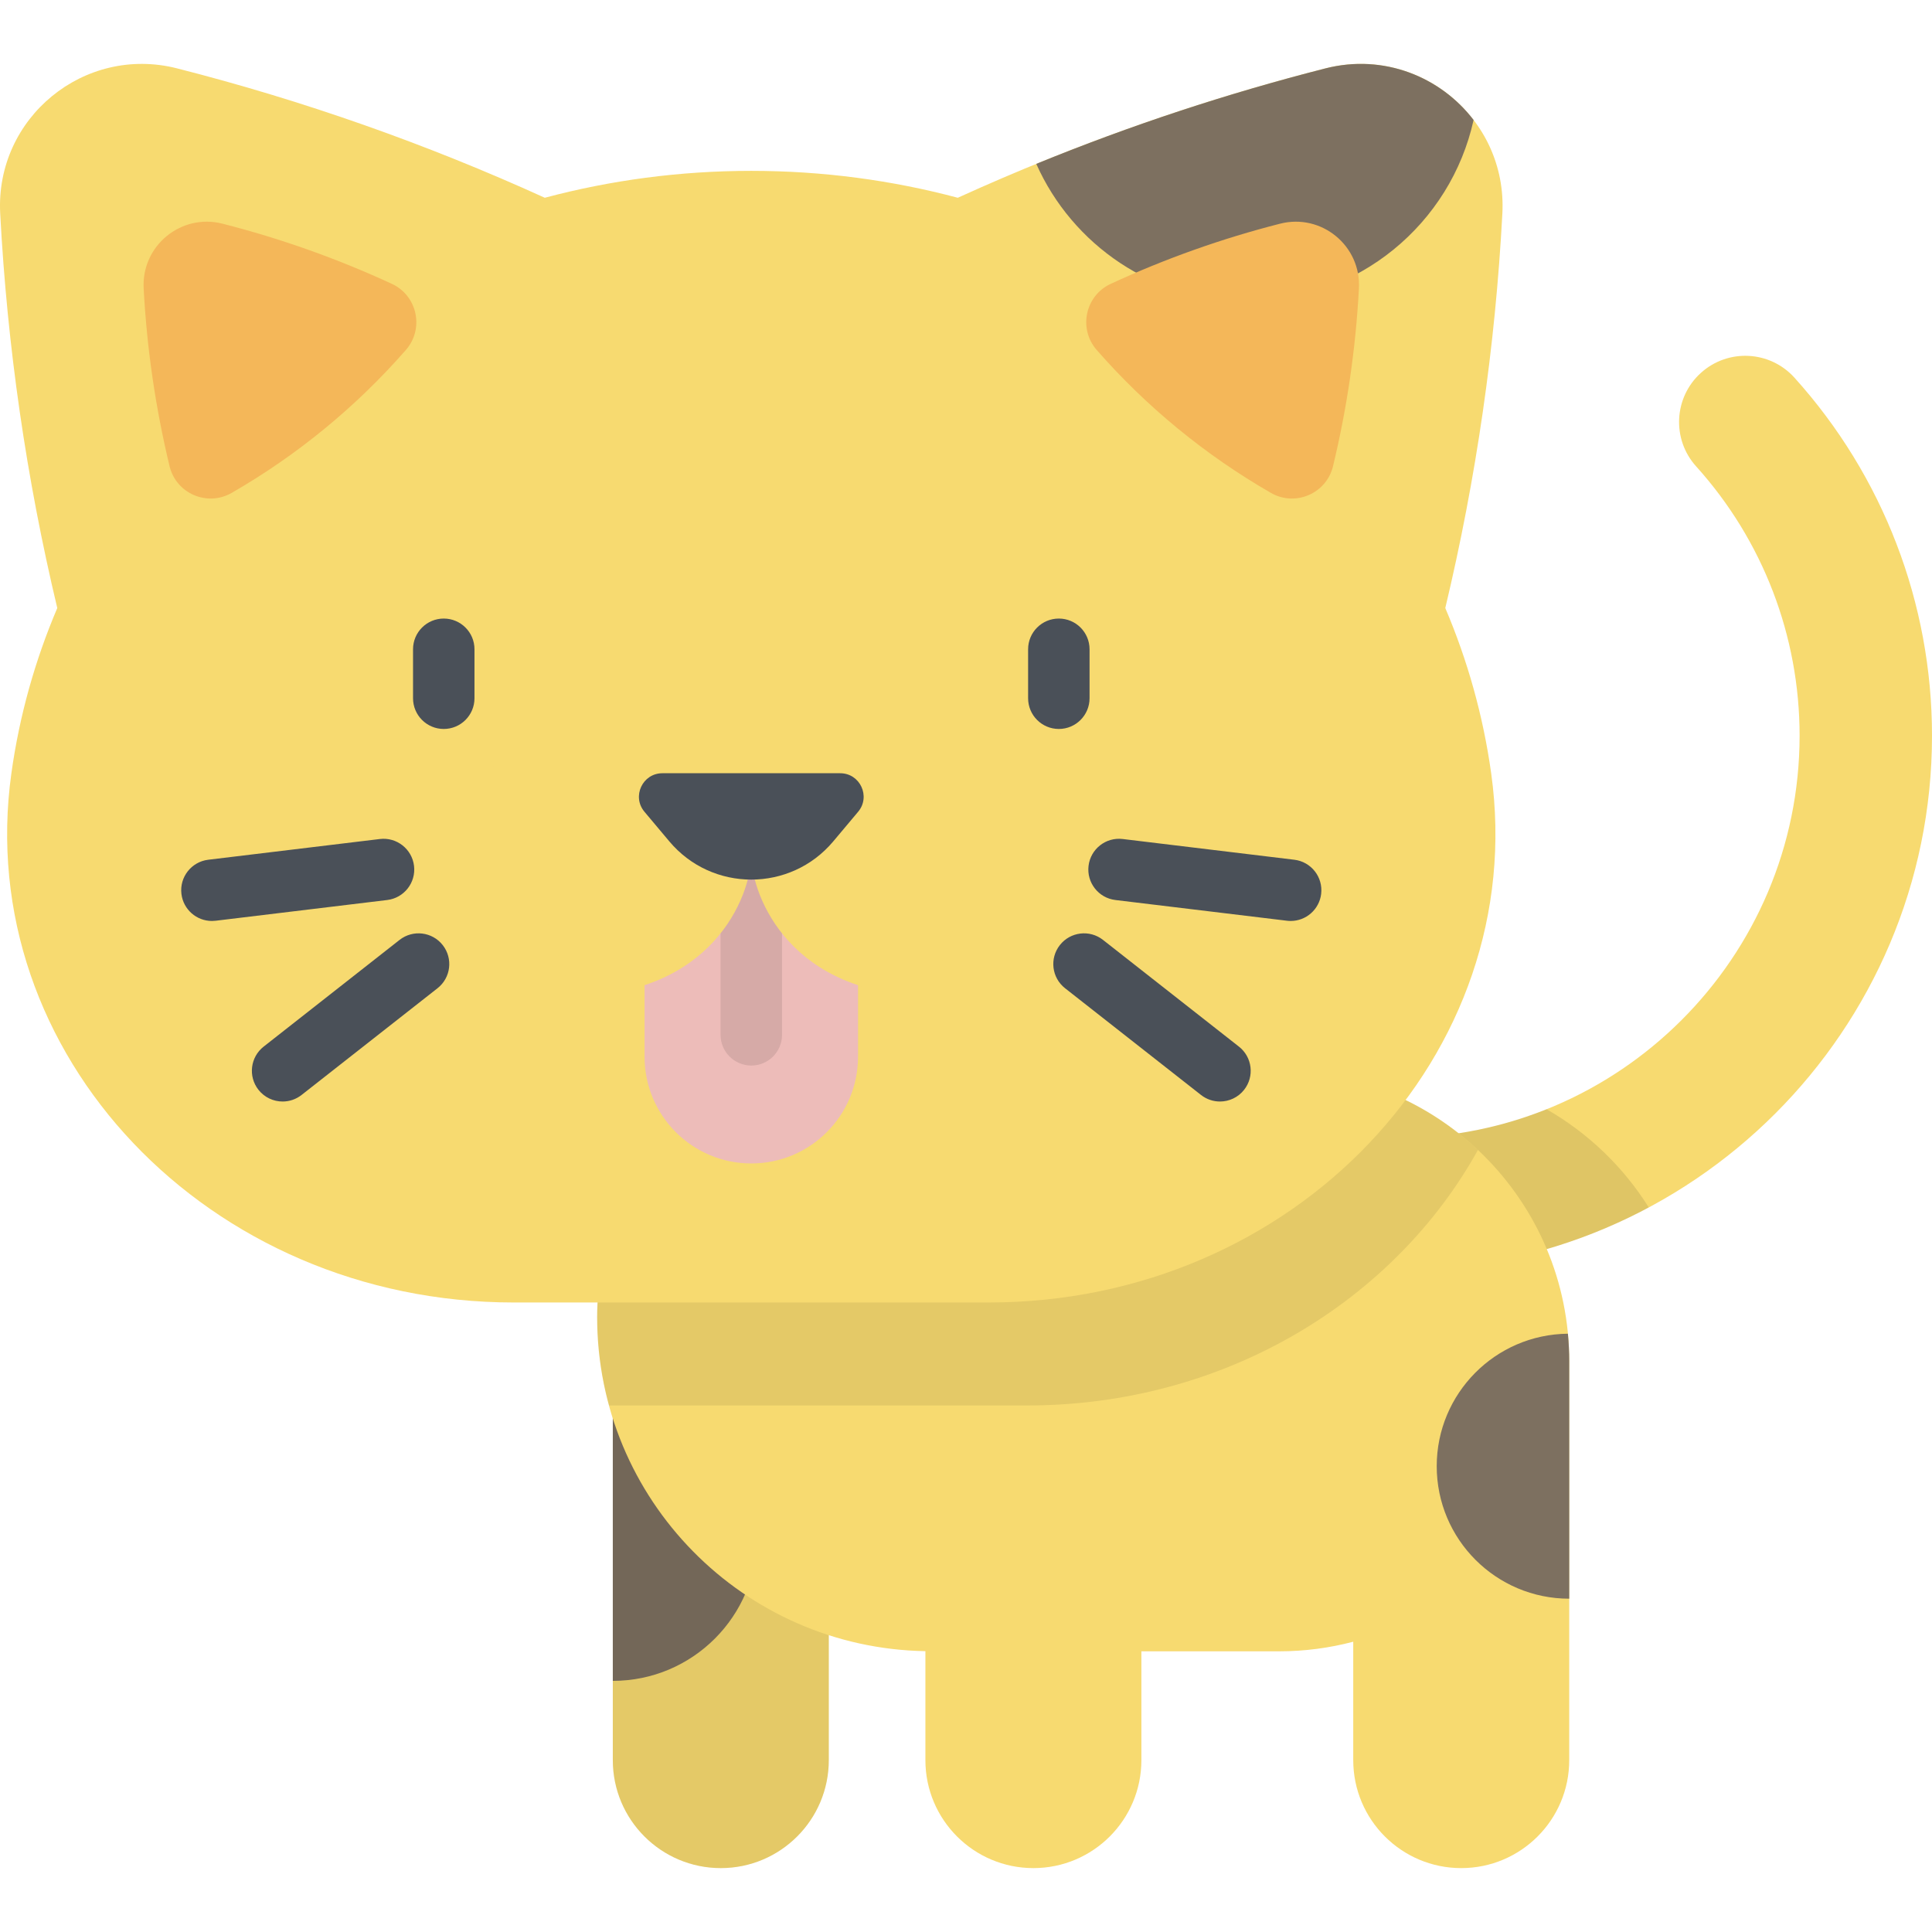
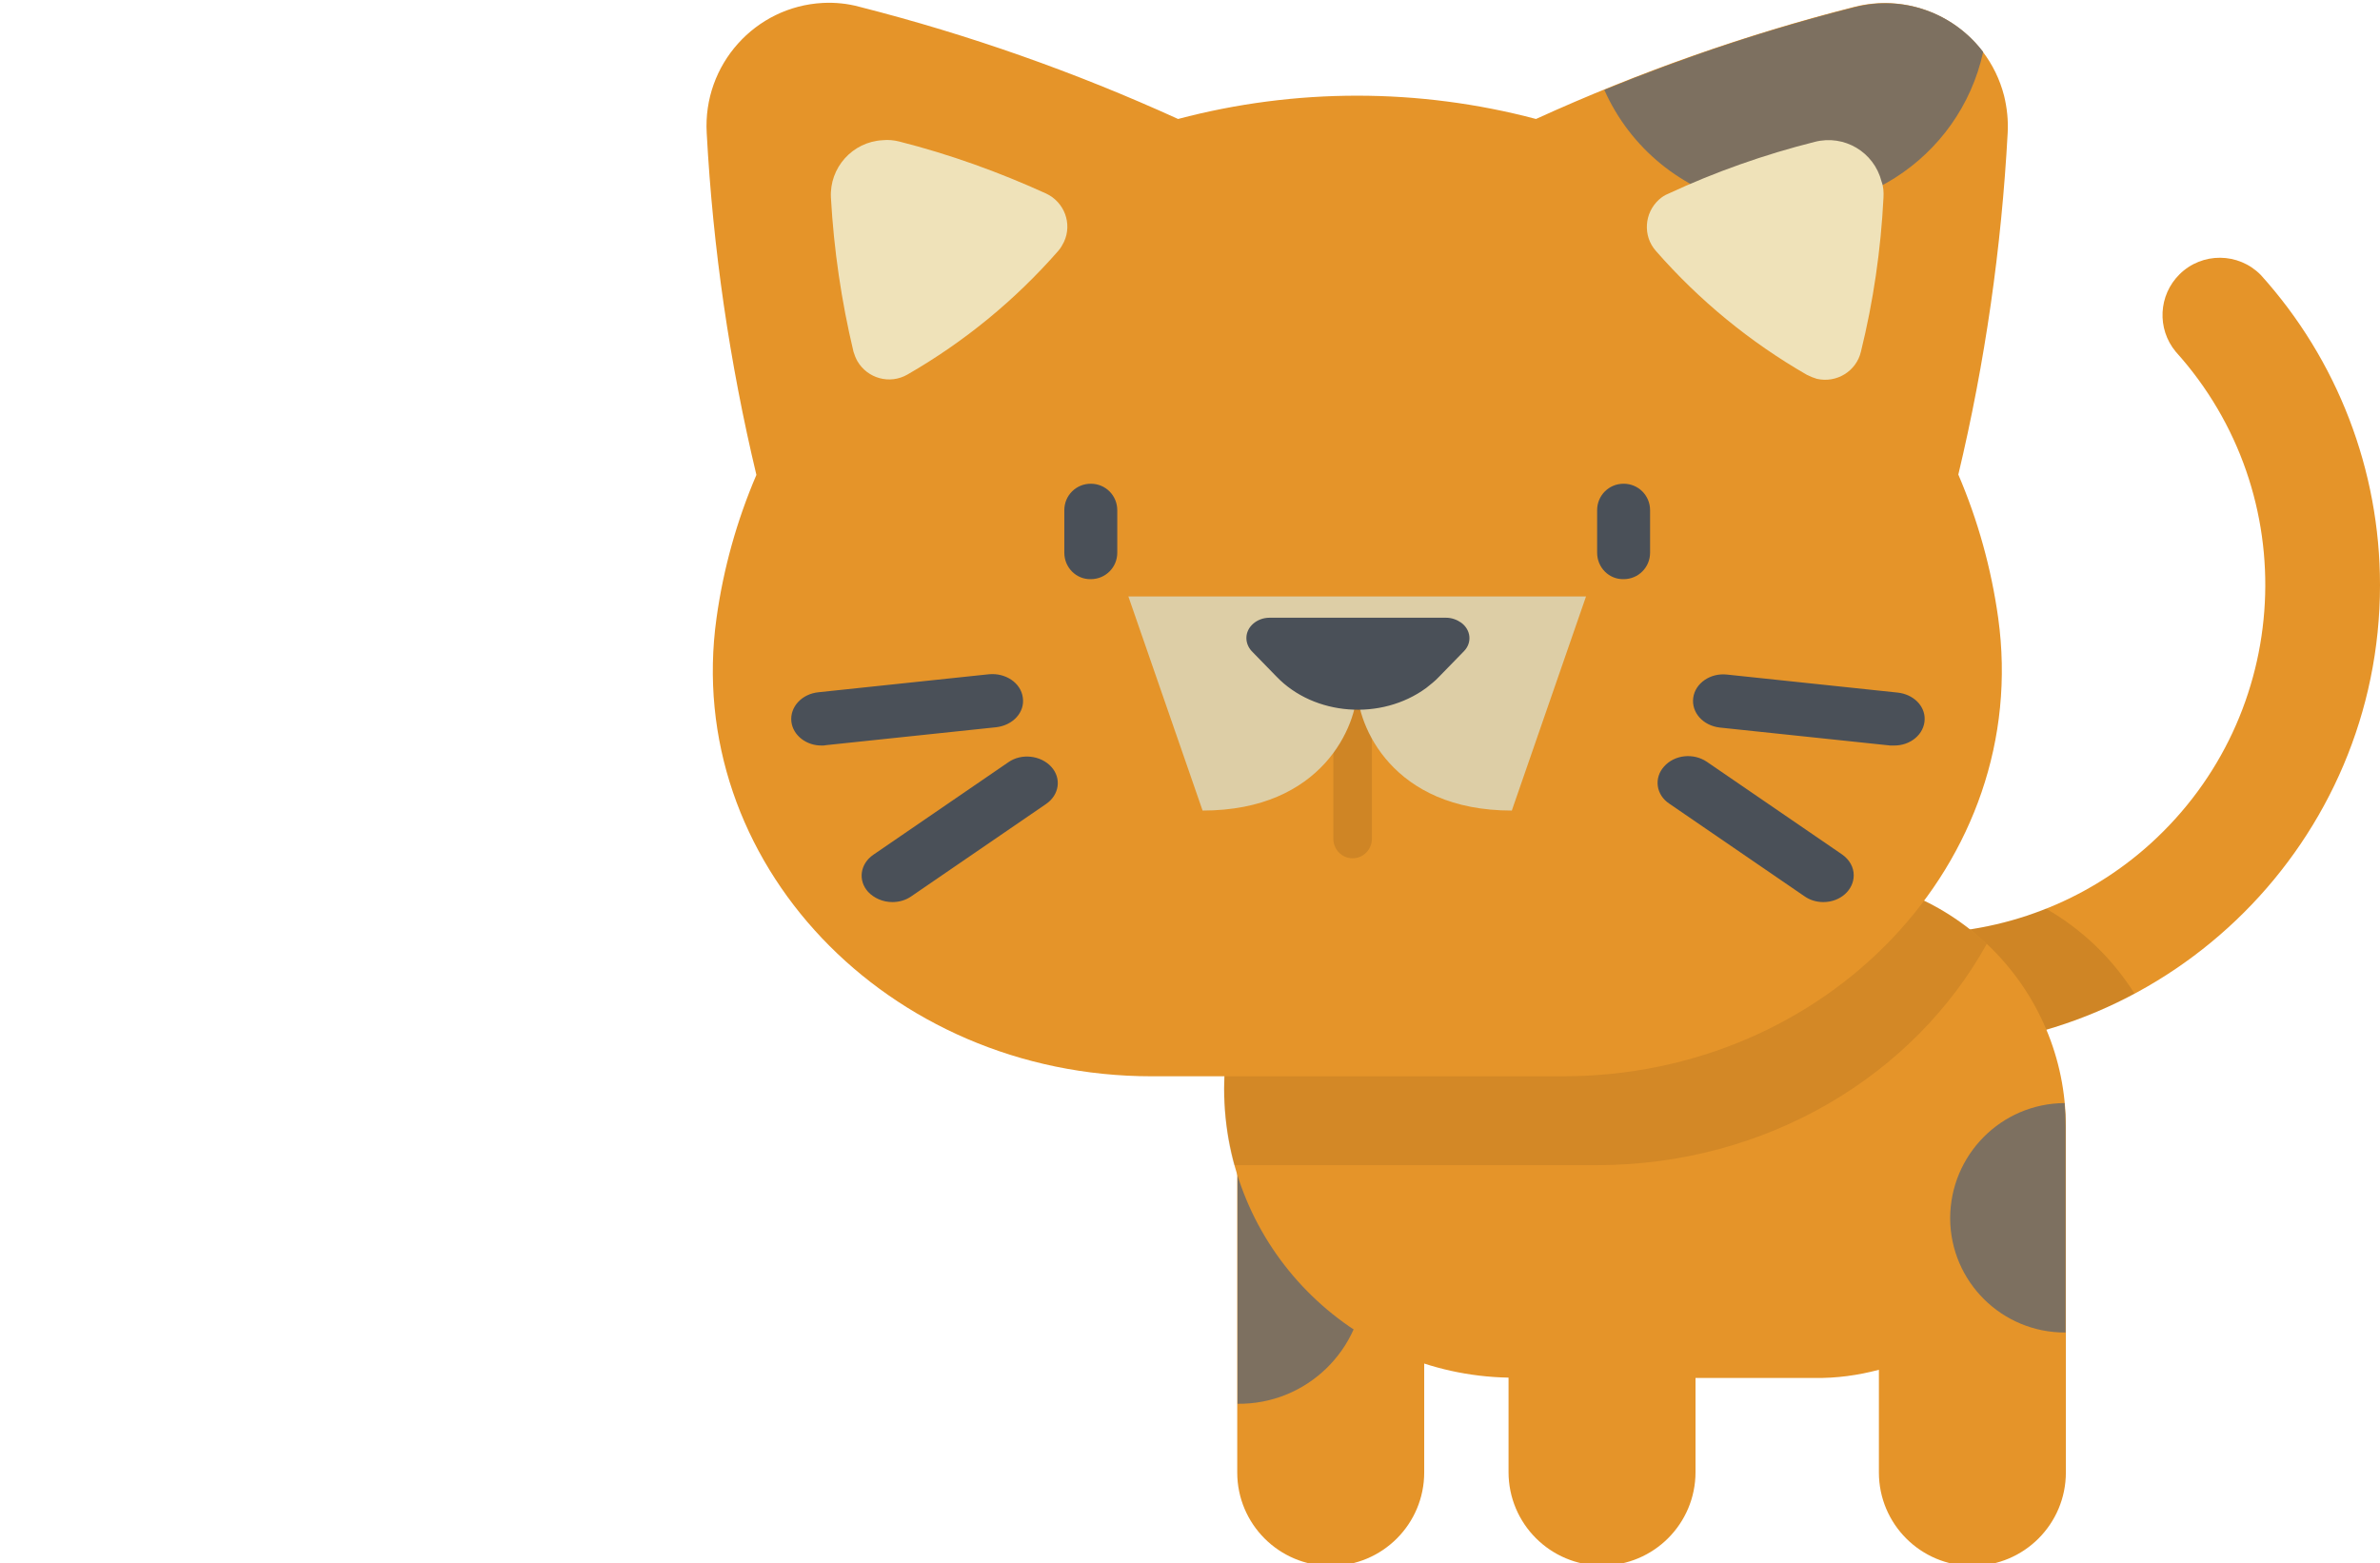
- <svg xmlns="http://www.w3.org/2000/svg" version="1.1" id="Layer_1" x="0px" y="0px" viewBox="0 0 512 512" style="enable-background:new 0 0 512 512;" xml:space="preserve" width="512px" height="512px">
-   <g transform="matrix(-1 0 0 1 512 0)">
-     <path style="fill:#F7DA70;" d="M141.694,336.659C63.564,336.659,0,273.095,0,194.966c0-35.123,12.947-68.819,36.456-94.881  c6.489-7.194,17.584-7.766,24.779-1.276s7.766,17.585,1.276,24.78c-17.682,19.603-27.422,44.951-27.422,71.378  c0,58.782,47.823,106.605,106.605,106.605c9.69,0,17.545,7.855,17.545,17.545C159.238,328.804,151.383,336.659,141.694,336.659z" data-original="#F7DA70" class="" />
-     <path style="opacity:0.1;enable-background:new    ;" d="M141.694,301.57c-13.967,0-27.311-2.704-39.545-7.609  c-11.035,6.311-20.352,15.269-27.086,26.022c19.874,10.635,42.56,16.677,66.633,16.677c9.69,0,17.545-7.855,17.545-17.545  C159.238,309.425,151.383,301.57,141.694,301.57z" data-original="#000000" />
-     <path style="fill:#F7DA70;" d="M320.979,495.067L320.979,495.067c-15.807,0-28.62-12.814-28.62-28.62V360.73h57.24v105.717  C349.598,482.254,336.786,495.067,320.979,495.067z" data-original="#F7DA70" class="" />
-     <path style="fill:#7D7060;" d="M349.598,445.448c-21.123,0-38.246-17.123-38.246-38.246c0-21.122,17.123-38.246,38.246-38.246  V445.448z" data-original="#7D7060" />
-     <path style="opacity:0.08;enable-background:new    ;" d="M320.979,495.067L320.979,495.067c-15.807,0-28.62-12.814-28.62-28.62  V360.73h57.24v105.717C349.598,482.254,336.786,495.067,320.979,495.067z" data-original="#000000" />
-     <path style="fill:#F7DA70;" d="M288.543,283.843H173.025c-42.463,0-76.887,34.424-76.887,76.887v105.717  c0,15.807,12.814,28.62,28.62,28.62s28.62-12.814,28.62-28.62v-31.373c6.272,1.653,12.855,2.543,19.647,2.543h36.494v28.83  c0,15.807,12.814,28.62,28.62,28.62l0,0c15.807,0,28.62-12.814,28.62-28.62v-28.87c48.184-0.843,86.991-40.141,86.991-88.527l0,0  C353.75,313.038,324.556,283.843,288.543,283.843z" data-original="#F7DA70" class="" />
-     <path style="fill:#7D7060;" d="M96.491,353.446c-0.226,2.399-0.353,4.826-0.353,7.285v62.94c19.394,0,35.116-15.722,35.116-35.116  C131.254,369.278,115.722,353.636,96.491,353.446z" data-original="#7D7060" />
-     <path style="opacity:0.08;enable-background:new    ;" d="M288.543,283.843H173.025c-20.397,0-38.924,7.957-52.687,20.918  c22.103,39.884,66.925,67.703,119.534,67.703h110.727c2.041-7.461,3.151-15.305,3.151-23.413l0,0  C353.75,313.038,324.556,283.843,288.543,283.843z" data-original="#000000" />
-     <path style="fill:#F7DA70;" d="M465.061,18.122l-0.009,0.002c-33.428,8.523-66.029,20.003-97.426,34.286  c-17.425-4.645-35.793-7.131-54.724-7.131l0,0c-18.932,0-37.3,2.486-54.724,7.131c-31.397-14.284-63.997-25.763-97.426-34.286  l-0.01-0.002c-24.601-6.272-48.227,13.111-46.885,38.463l0,0c1.867,35.239,6.934,70.233,15.127,104.555  c-5.885,13.821-10.035,28.5-12.168,43.83l0,0c-10.345,74.35,52.189,140.202,133.139,140.202h125.895  c80.949,0,143.484-65.852,133.139-140.202l0,0c-2.133-15.329-6.283-30.008-12.168-43.829c8.193-34.323,13.259-69.317,15.126-104.555  l0,0C513.289,31.233,489.662,11.85,465.061,18.122z" data-original="#F7DA70" class="" />
-     <g>
-       <path style="fill:#4A5058;" d="M231.399,193.183c-4.497,0-8.142-3.645-8.142-8.142v-12.975c0-4.496,3.644-8.142,8.142-8.142   c4.497,0,8.142,3.645,8.142,8.142v12.975C239.54,189.538,235.896,193.183,231.399,193.183z" data-original="#4A5058" />
-       <path style="fill:#4A5058;" d="M394.4,193.183c-4.497,0-8.142-3.645-8.142-8.142v-12.975c0-4.496,3.644-8.142,8.142-8.142   c4.497,0,8.142,3.645,8.142,8.142v12.975C402.541,189.538,398.897,193.183,394.4,193.183z" data-original="#4A5058" />
-     </g>
-     <path style="fill:#EDBCB9;" d="M284.615,223.892v56.149c0,15.621,12.663,28.285,28.285,28.285c15.621,0,28.285-12.664,28.285-28.285  v-56.149L284.615,223.892z" data-original="#EDBCB9" />
-     <path style="opacity:0.1;enable-background:new    ;" d="M312.899,282.378c-4.497,0-8.142-3.645-8.142-8.142v-46.44  c0-4.496,3.644-8.142,8.142-8.142c4.497,0,8.142,3.645,8.142,8.142v46.44C321.041,278.733,317.397,282.378,312.899,282.378z" data-original="#000000" />
-     <path style="fill:#F7DA70;" d="M360.243,263.901c-36.695,0-47.343-26.153-47.343-37.348c0,11.195-10.648,37.348-47.343,37.348  l-22.702-65.543h140.089L360.243,263.901z" data-original="#F7DA70" class="" />
-     <path style="fill:#F4B759" d="M453.035,59.279l-0.004,0.001c-15.411,3.93-30.429,9.265-44.866,15.938  c-6.781,3.135-8.646,11.907-3.727,17.529l0,0c13.197,15.081,28.795,27.878,46.164,37.874c6.475,3.727,14.715,0.183,16.463-7.08  l0.001-0.005c3.723-15.461,6.022-31.232,6.863-47.115C474.529,65.123,463.999,56.483,453.035,59.279z" data-original="#F4B759" class="active-path" />
-     <path style="fill:#7D7060;" d="M160.748,18.124l-0.01-0.002c-15.454-3.941-30.519,2.247-39.255,13.675  c6.058,27.489,30.549,48.061,59.859,48.061c25.001,0,46.493-14.973,56.035-36.433C212.459,33.238,186.856,24.781,160.748,18.124z" data-original="#7D7060" />
-     <path style="fill:#F4B759" d="M151.87,76.421L151.87,76.421c0.841,15.882,3.138,31.652,6.863,47.115l0.001,0.005  c1.749,7.263,9.988,10.807,16.463,7.08l0,0c17.37-9.995,32.968-22.792,46.165-37.874l0,0c4.92-5.622,3.055-14.394-3.727-17.529l0,0  c-14.437-6.674-29.454-12.009-44.866-15.938l-0.004-0.001C161.801,56.483,151.271,65.123,151.87,76.421z" data-original="#F4B759" class="active-path" />
-     <g>
-       <path style="fill:#4A5058;" d="M341.211,215.128l-6.589,7.848c-11.335,13.5-32.109,13.5-43.445,0l-6.589-7.848   c-3.396-4.044-0.521-10.212,4.759-10.212h47.105C341.732,204.917,344.607,211.085,341.211,215.128z" data-original="#4A5058" />
-       <path style="fill:#4A5058;" d="M169.953,244.066c-4.06,0-7.574-3.033-8.072-7.167c-0.538-4.464,2.642-8.52,7.107-9.059   l45.475-5.493c4.475-0.543,8.52,2.642,9.06,7.106c0.538,4.464-2.643,8.52-7.107,9.059l-45.475,5.493   C170.607,244.046,170.277,244.066,169.953,244.066z" data-original="#4A5058" />
-       <path style="fill:#4A5058;" d="M188.698,291.914c-2.414,0-4.804-1.068-6.409-3.114c-2.777-3.537-2.16-8.655,1.378-11.432   l36.028-28.285c3.537-2.778,8.655-2.16,11.431,1.376c2.777,3.537,2.16,8.655-1.376,11.432l-36.029,28.285   C192.229,291.347,190.456,291.914,188.698,291.914z" data-original="#4A5058" />
-       <path style="fill:#4A5058;" d="M455.847,244.066c-0.327,0-0.655-0.02-0.987-0.06l-45.475-5.493   c-4.464-0.54-7.645-4.595-7.107-9.059c0.54-4.465,4.606-7.647,9.06-7.106l45.475,5.493c4.464,0.54,7.645,4.595,7.107,9.059   C463.42,241.032,459.907,244.066,455.847,244.066z" data-original="#4A5058" />
-       <path style="fill:#4A5058;" d="M437.101,291.914c-1.76,0-3.531-0.568-5.023-1.738l-36.027-28.285   c-3.537-2.777-4.152-7.895-1.376-11.432c2.778-3.537,7.894-4.151,11.432-1.376l36.027,28.285c3.537,2.777,4.152,7.895,1.376,11.432   C441.904,290.845,439.515,291.914,437.101,291.914z" data-original="#4A5058" />
-     </g>
-   </g>
+ <svg xmlns="http://www.w3.org/2000/svg" version="1.1" id="Layer_1" x="0px" y="0px" viewBox="0 0 728.1 478.1" style="enable-background:new 0 0 728.1 478.1;" xml:space="preserve">
+   <style type="text/css">
+ 	.st0{fill:#E59429;}
+ 	.st1{opacity:0.1;enable-background:new    ;}
+ 	.st2{fill:#7D7060;}
+ 	.st3{opacity:8.000000e-02;enable-background:new    ;}
+ 	.st4{fill:#4A5058;}
+ 	.st5{fill:#DDCEA6;}
+ 	.st6{fill:#EFE2B9;}
+ </style>
+   <path class="st0" d="M586.4,320.7c78.1,0,141.7-63.6,141.7-141.7c0-35.1-13-68.9-36.5-94.9c-6.8-6.9-17.9-7-24.8-0.2  c-6.5,6.4-7,16.7-1.2,23.7c39.4,43.7,35.9,111.1-7.8,150.6c-19.6,17.7-45,27.4-71.4,27.4c-9.7-0.2-17.7,7.4-18,17.1  c-0.2,9.7,7.4,17.7,17.1,18L586.4,320.7L586.4,320.7z" />
+   <path class="st1" d="M586.4,285.6c13.5,0,27-2.5,39.5-7.6c11,6.3,20.3,15.2,27.1,26c-20.5,11-43.4,16.7-66.6,16.7  c-9.7,0.2-17.7-7.4-18-17.1c-0.2-9.7,7.4-17.7,17.1-18L586.4,285.6L586.4,285.6z" />
+   <path class="st0" d="M407.1,479.1c15.8,0,28.6-12.8,28.6-28.6V344.8h-57.2v105.7C378.5,466.3,391.3,479.1,407.1,479.1z" />
+   <path class="st2" d="M378.5,429.5c21.1,0.3,38.5-16.5,38.9-37.6c0.3-21.1-16.5-38.5-37.6-38.9h-1.2V429.5z" />
+   <path class="st0" d="M439.6,267.9h115.5c42.5,0,76.9,34.4,76.9,76.9v105.7c0,15.8-12.8,28.6-28.6,28.6c-15.8,0-28.6-12.8-28.6-28.6  v-31.4c-6.4,1.7-13,2.6-19.6,2.5h-36.5v28.8c0,15.8-12.8,28.6-28.6,28.6c-15.8,0-28.6-12.8-28.6-28.6v-28.9  c-48.3-0.9-87-40.2-87-88.5C374.4,297.1,403.6,267.9,439.6,267.9L439.6,267.9z" />
+   <path class="st2" d="M631.6,337.5c0.2,2.4,0.3,4.8,0.3,7.3v62.9c-19.4,0.1-35.2-15.5-35.3-34.9C596.6,353.4,612.2,337.6,631.6,337.5  z" />
+   <path class="st3" d="M439.6,267.9h115.5c19.6,0,38.4,7.5,52.7,20.9c-22.1,39.9-66.9,67.7-119.5,67.7H377.5  c-2.1-7.6-3.1-15.5-3.1-23.4C374.4,297.1,403.6,267.9,439.6,267.9L439.6,267.9z" />
+   <path class="st0" d="M263,2.1c33.4,8.5,66,20,97.4,34.3c35.9-9.5,73.6-9.5,109.5,0c31.4-14.3,64-25.8,97.4-34.3  c20.1-5.1,40.6,7,45.8,27.2c0.9,3.7,1.3,7.5,1.1,11.3c-1.9,35.2-6.9,70.2-15.1,104.6c6,14,10.1,28.8,12.2,43.9  c10.3,74.3-52.2,140.2-133.2,140.2H352.3c-81,0-143.5-65.9-133.1-140.2c2.1-15.1,6.2-29.8,12.2-43.8c-8.2-34.3-13.3-69.3-15.2-104.6  C215,19.8,231,2,251.7,0.9C255.5,0.7,259.4,1.1,263,2.1z" />
+   <path class="st4" d="M496.7,177.2c4.5,0,8.1-3.6,8.1-8.1v0v-13c0-4.5-3.6-8.1-8.1-8.1c-4.5,0-8.1,3.6-8.1,8.1v13  C488.6,173.6,492.2,177.3,496.7,177.2L496.7,177.2L496.7,177.2z M333.7,177.2c4.5,0,8.1-3.6,8.1-8.1v0v-13c0-4.5-3.6-8.1-8.1-8.1  c-4.5,0-8.1,3.6-8.1,8.1v13C325.6,173.6,329.2,177.3,333.7,177.2L333.7,177.2L333.7,177.2z" />
+   <path class="st1" d="M413.8,262.6c3.3,0,5.9-2.7,5.9-6l0,0v-34.4c0-3.3-2.6-6-5.9-6c-3.3,0-5.9,2.7-5.9,6v34.4  C407.9,259.9,410.5,262.6,413.8,262.6C413.8,262.6,413.8,262.6,413.8,262.6L413.8,262.6z" />
+   <path class="st5" d="M367.9,248c36.7,0,47.3-26.1,47.3-37.4c0,11.2,10.6,37.4,47.3,37.4l22.7-65.5H345.2L367.9,248z" />
+   <path class="st6" d="M275.1,43.3c15.4,3.9,30.4,9.3,44.9,15.9c5.6,2.6,8.1,9.2,5.5,14.8c0,0,0,0,0,0c-0.5,1-1,1.9-1.7,2.7  c-13.2,15.1-28.8,27.9-46.2,37.9c-5.4,3.1-12.2,1.2-15.3-4.1c-0.5-0.9-0.9-1.9-1.2-2.9c-3.7-15.5-6-31.2-6.9-47.1  c-0.5-9.2,6.6-17.1,15.8-17.6C271.7,42.7,273.5,42.9,275.1,43.3z" />
+   <path class="st2" d="M567.4,2.2c14.7-3.8,30.1,1.6,39.3,13.7c-7.3,33.1-40,53.9-73.1,46.6c-19-4.2-34.9-17.2-42.8-35  C515.7,17.3,541.3,8.8,567.4,2.2z" />
+   <path class="st6" d="M576.2,60.5c-0.8,15.9-3.1,31.7-6.9,47.1c-1.4,6-7.5,9.7-13.5,8.3c-1-0.3-2-0.7-3-1.2  c-17.4-10-33-22.8-46.2-37.9c-4.1-4.6-3.6-11.7,1-15.8c0,0,0,0,0,0c0.8-0.7,1.7-1.3,2.7-1.7c14.4-6.7,29.4-12,44.9-15.9  c9-2.3,18.1,3.1,20.4,12.1C576.2,57.1,576.3,58.8,576.2,60.5L576.2,60.5z" />
+   <path class="st4" d="M382.9,199.2l7.6,7.8c11.5,12,32,13.6,45.8,3.5c0,0,0,0,0,0c1.4-1.1,2.8-2.2,4-3.5l7.6-7.8  c2.5-2.6,2.1-6.5-0.9-8.7c-1.3-0.9-2.9-1.5-4.6-1.5h-54c-3.9,0-7.1,2.8-7.1,6.2C381.3,196.7,381.9,198.1,382.9,199.2L382.9,199.2z   M579.3,228.1c5.2,0.1,9.4-3.5,9.5-8c0.1-4.2-3.5-7.7-8.3-8.2l-52.1-5.5c-5.1-0.6-9.8,2.6-10.4,7.1s3,8.5,8.1,9.1l52.2,5.5  C578.5,228.1,578.9,228.1,579.3,228.1L579.3,228.1z M557.8,276c5.2,0,9.3-3.7,9.3-8.2c0-2.5-1.3-4.8-3.6-6.4l-41.3-28.3  c-4.1-2.8-9.9-2.2-13.1,1.4c-3.2,3.5-2.5,8.7,1.6,11.4l41.3,28.3C553.7,275.4,555.7,276,557.8,276z M251.5,228.1  c0.4,0,0.8,0,1.1-0.1l52.2-5.5c5.1-0.6,8.8-4.6,8.1-9.1c-0.6-4.5-5.3-7.6-10.4-7.1l-52.1,5.5c-5.1,0.5-8.8,4.5-8.3,9  C242.6,225,246.7,228.2,251.5,228.1L251.5,228.1z M273,276c2.1,0,4.1-0.6,5.7-1.7L320,246c4.1-2.8,4.8-7.9,1.6-11.4  c-3.2-3.5-9.1-4.2-13.1-1.4l0,0l-41.3,28.3c-4.1,2.8-4.8,7.9-1.6,11.4C267.4,274.8,270.1,276,273,276L273,276z" />
</svg>
